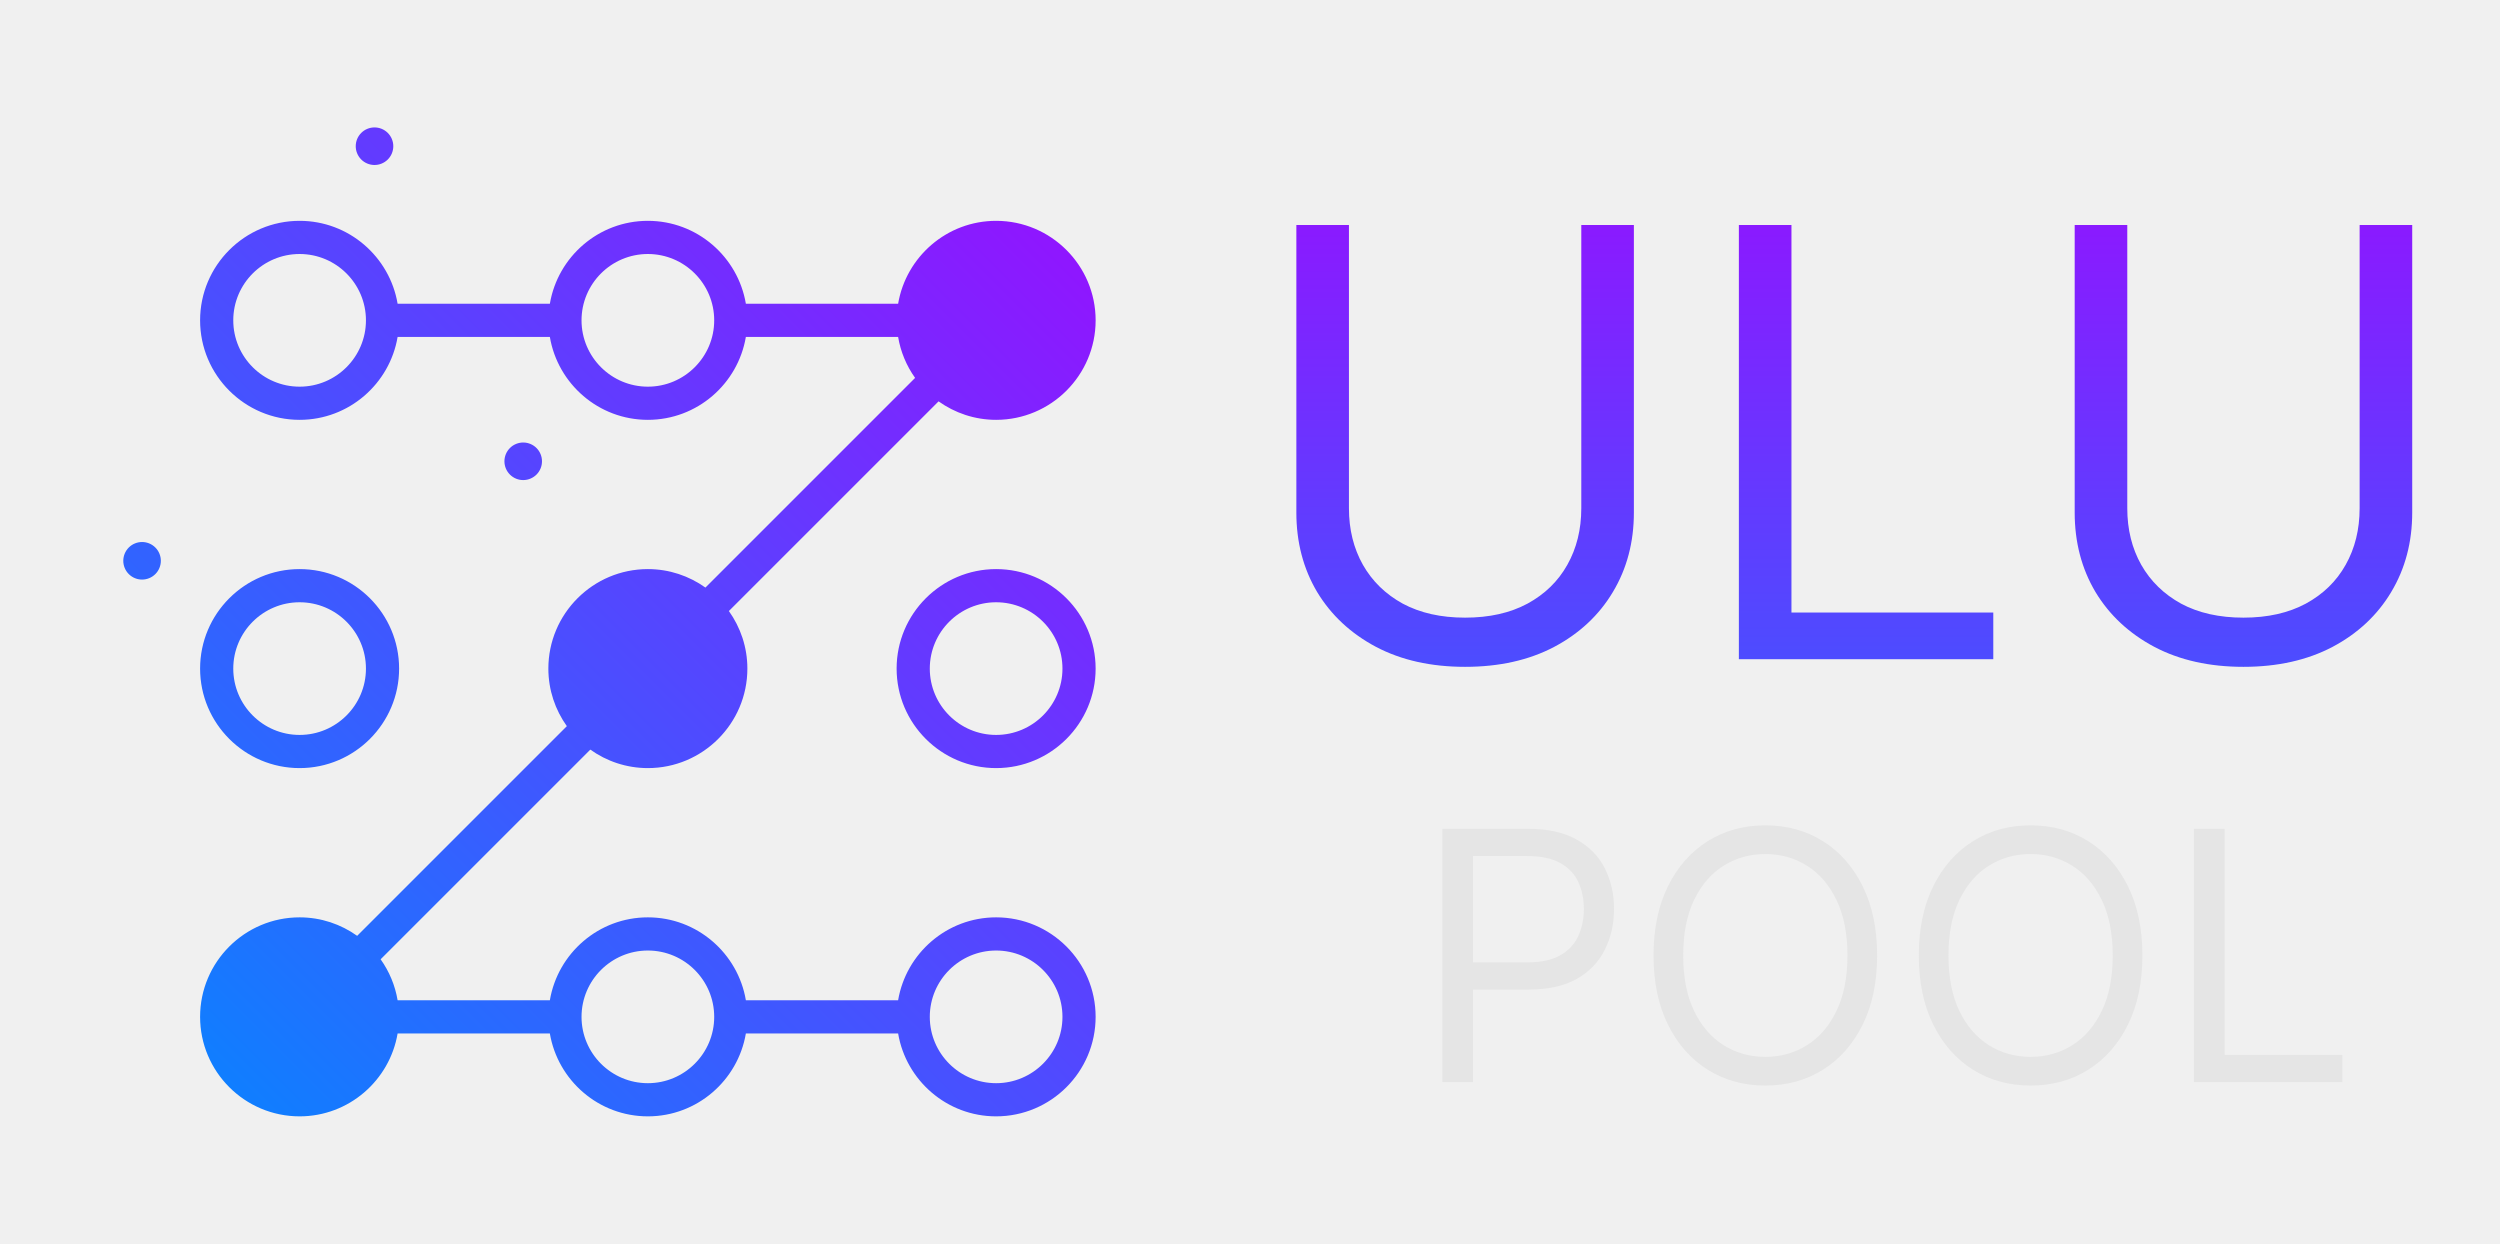
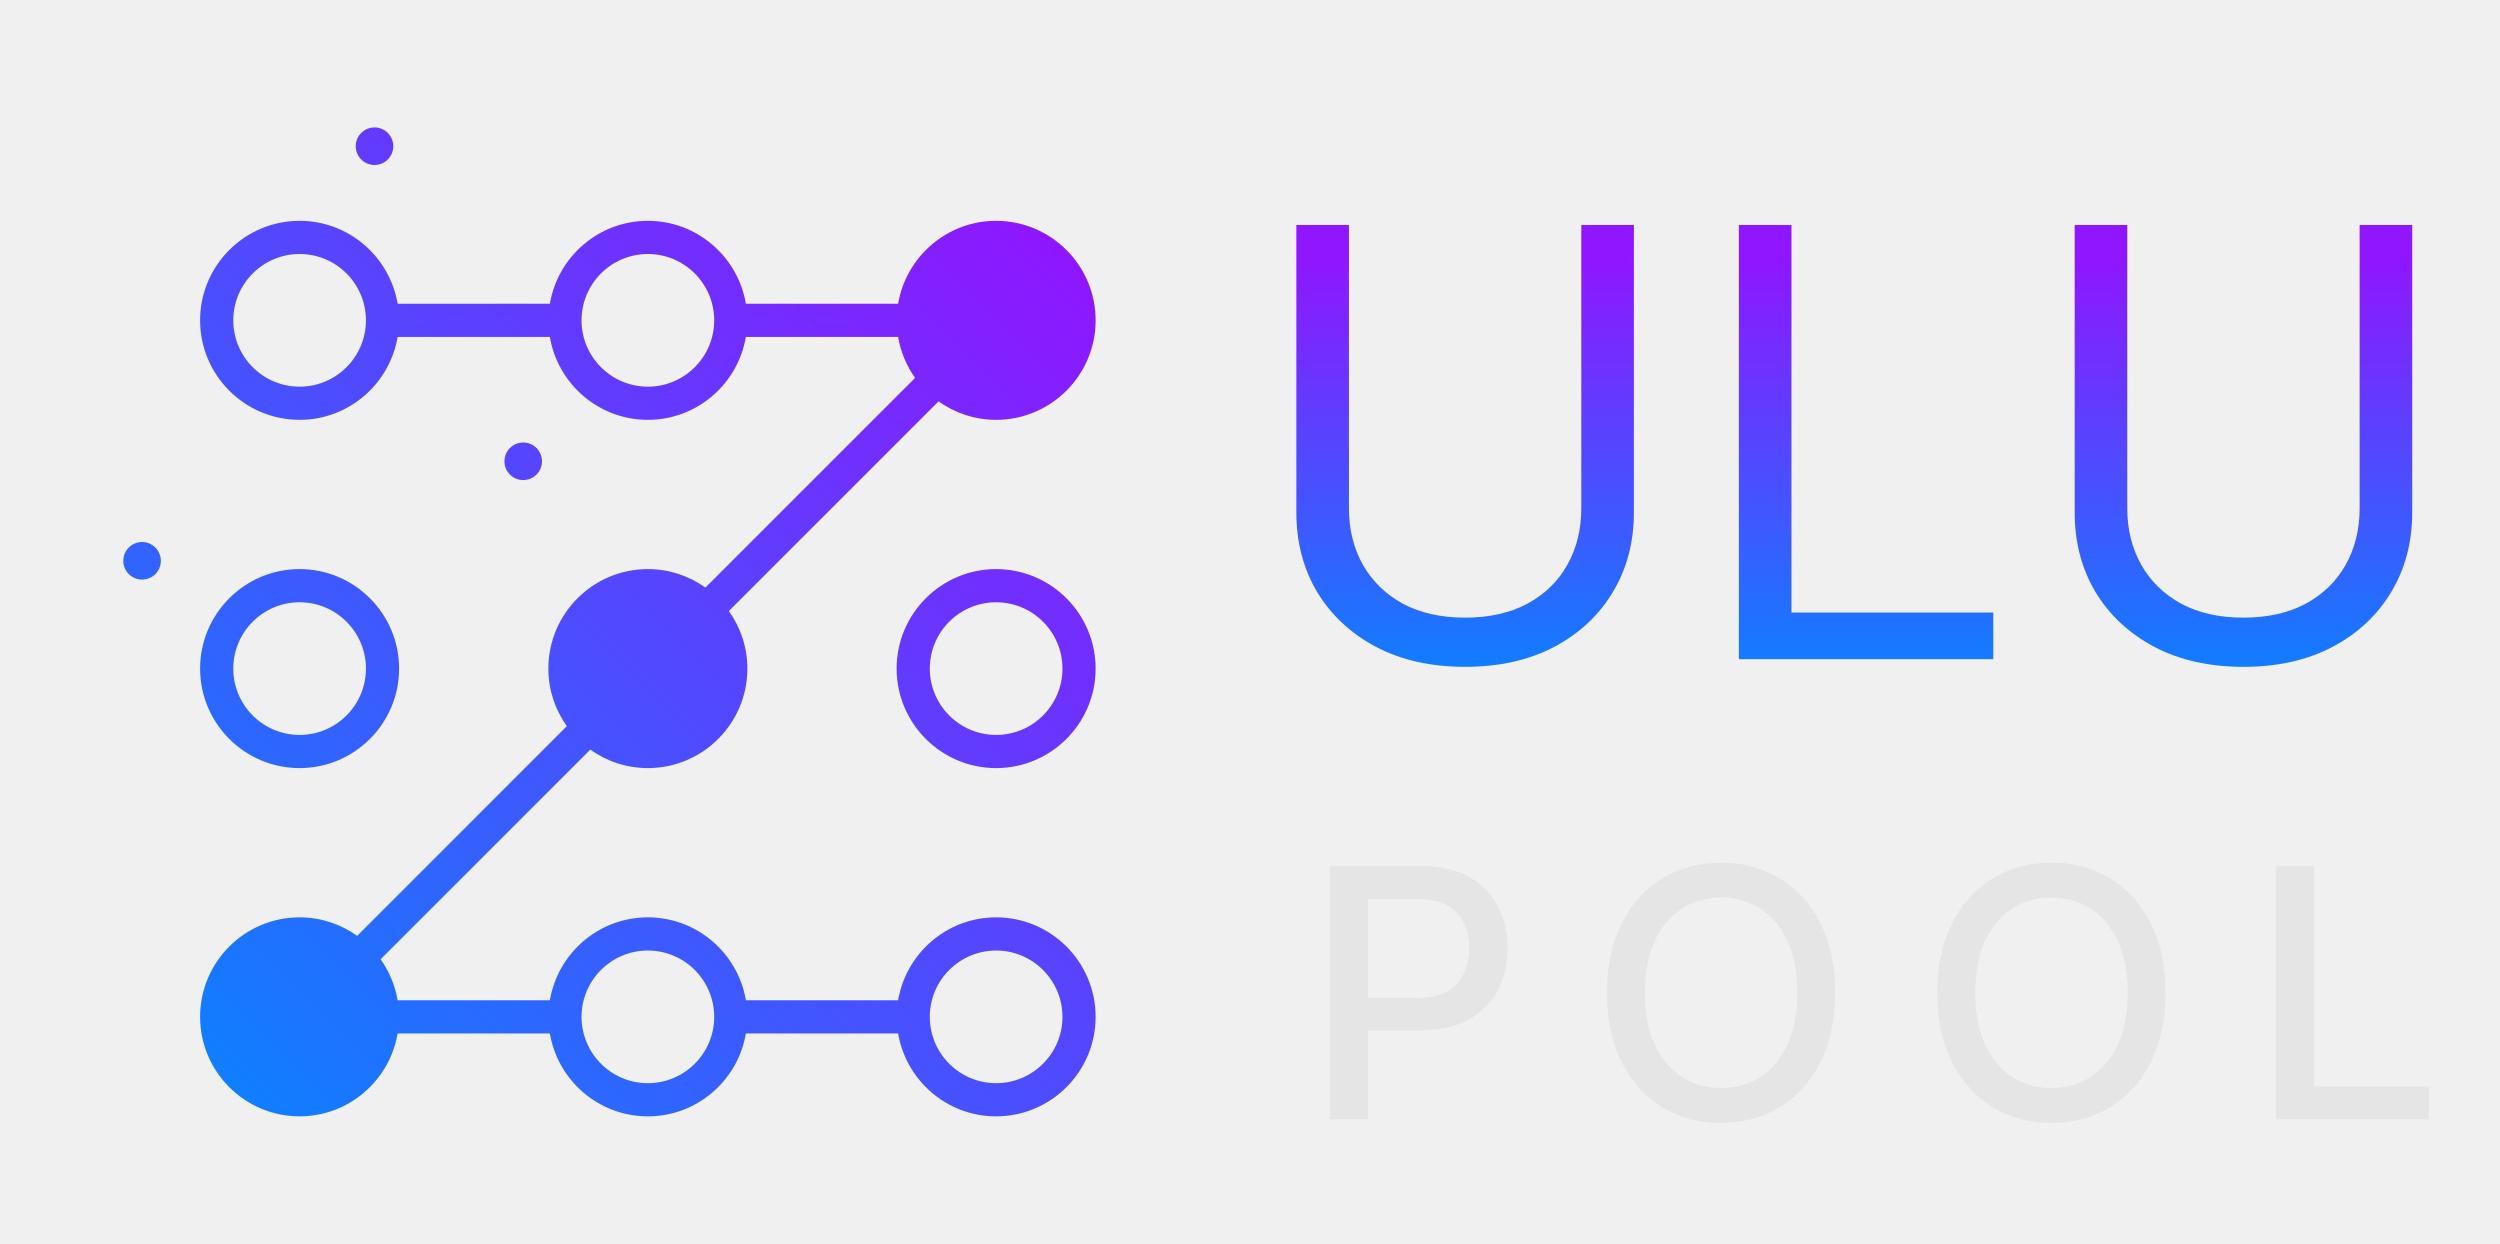
<svg xmlns="http://www.w3.org/2000/svg" width="201" height="100" viewBox="0 0 201 100" fill="none">
  <g clip-path="url(#clip0_15_8)">
    <path d="M42.088 38.598C41.888 38.601 41.689 38.564 41.504 38.49C41.318 38.415 41.149 38.304 41.006 38.164C40.864 38.023 40.75 37.856 40.673 37.671C40.596 37.486 40.556 37.288 40.556 37.088C40.556 36.888 40.596 36.69 40.673 36.505C40.75 36.321 40.864 36.153 41.006 36.013C41.149 35.872 41.318 35.761 41.504 35.687C41.689 35.612 41.888 35.575 42.088 35.578C42.485 35.584 42.863 35.746 43.142 36.028C43.42 36.311 43.576 36.692 43.576 37.088C43.576 37.485 43.42 37.865 43.142 38.148C42.863 38.43 42.485 38.592 42.088 38.598ZM30.088 13.265C30.288 13.268 30.487 13.231 30.673 13.156C30.859 13.082 31.028 12.971 31.171 12.83C31.313 12.69 31.426 12.523 31.504 12.338C31.581 12.153 31.621 11.955 31.621 11.755C31.621 11.555 31.581 11.356 31.504 11.172C31.426 10.987 31.313 10.82 31.171 10.679C31.028 10.539 30.859 10.428 30.673 10.353C30.487 10.279 30.288 10.242 30.088 10.245C29.692 10.251 29.313 10.412 29.035 10.695C28.757 10.977 28.601 11.358 28.601 11.755C28.601 12.151 28.757 12.532 29.035 12.815C29.313 13.097 29.692 13.259 30.088 13.265ZM11.422 43.578C11.223 43.578 11.027 43.617 10.844 43.693C10.661 43.769 10.494 43.88 10.354 44.021C10.214 44.161 10.102 44.327 10.027 44.511C9.951 44.694 9.912 44.89 9.912 45.089C9.912 45.287 9.951 45.483 10.027 45.666C10.103 45.849 10.214 46.016 10.354 46.156C10.494 46.296 10.661 46.408 10.844 46.483C11.027 46.559 11.224 46.598 11.422 46.598C11.822 46.598 12.207 46.439 12.49 46.156C12.773 45.873 12.932 45.489 12.932 45.088C12.932 44.688 12.773 44.304 12.489 44.02C12.206 43.737 11.822 43.578 11.422 43.578ZM16.088 53.755C16.088 49.344 19.677 45.755 24.088 45.755C28.5 45.755 32.088 49.344 32.088 53.755C32.088 58.166 28.5 61.755 24.088 61.755C19.677 61.755 16.088 58.166 16.088 53.755ZM18.755 53.755C18.755 56.696 21.147 59.088 24.088 59.088C27.03 59.088 29.422 56.696 29.422 53.755C29.422 50.814 27.03 48.422 24.088 48.422C21.147 48.422 18.755 50.814 18.755 53.755ZM88.088 53.755C88.088 58.166 84.5 61.755 80.088 61.755C75.677 61.755 72.088 58.166 72.088 53.755C72.088 49.344 75.677 45.755 80.088 45.755C84.5 45.755 88.088 49.343 88.088 53.755ZM85.422 53.755C85.422 50.814 83.03 48.422 80.088 48.422C77.147 48.422 74.755 50.814 74.755 53.755C74.755 56.696 77.147 59.088 80.088 59.088C83.03 59.088 85.422 56.696 85.422 53.755ZM88.088 81.755C88.088 86.166 84.5 89.755 80.088 89.755C76.132 89.755 72.846 86.866 72.209 83.088H59.968C59.33 86.866 56.044 89.755 52.088 89.755C48.132 89.755 44.846 86.866 44.208 83.088H31.968C31.33 86.866 28.044 89.755 24.088 89.755C19.677 89.755 16.088 86.166 16.088 81.755C16.088 77.344 19.677 73.755 24.088 73.755C25.813 73.755 27.408 74.309 28.716 75.241L45.574 58.383C44.642 57.075 44.088 55.48 44.088 53.755C44.088 49.344 47.677 45.755 52.088 45.755C53.813 45.755 55.408 46.309 56.716 47.241L73.574 30.383C72.875 29.402 72.408 28.276 72.208 27.088H59.967C59.33 30.866 56.044 33.755 52.088 33.755C48.131 33.755 44.846 30.866 44.208 27.088H31.968C31.33 30.866 28.044 33.755 24.088 33.755C19.677 33.755 16.088 30.166 16.088 25.755C16.088 21.344 19.677 17.755 24.088 17.755C28.044 17.755 31.33 20.644 31.968 24.422H44.209C44.846 20.644 48.132 17.755 52.088 17.755C56.045 17.755 59.33 20.644 59.968 24.422H72.209C72.847 20.644 76.132 17.755 80.089 17.755C84.5 17.755 88.089 21.344 88.089 25.755C88.089 30.166 84.5 33.755 80.089 33.755C78.364 33.755 76.769 33.201 75.461 32.269L58.602 49.127C59.534 50.435 60.089 52.03 60.089 53.755C60.089 58.166 56.5 61.755 52.089 61.755C50.364 61.755 48.769 61.201 47.461 60.269L30.602 77.127C31.301 78.107 31.768 79.234 31.968 80.421H44.209C44.846 76.644 48.132 73.755 52.088 73.755C56.045 73.755 59.33 76.644 59.968 80.421H72.209C72.847 76.644 76.132 73.755 80.089 73.755C84.5 73.755 88.088 77.343 88.088 81.755ZM29.422 25.755C29.422 22.814 27.03 20.422 24.088 20.422C21.147 20.422 18.755 22.814 18.755 25.755C18.755 28.696 21.147 31.088 24.088 31.088C27.03 31.088 29.422 28.696 29.422 25.755ZM57.422 25.755C57.422 22.814 55.03 20.422 52.088 20.422C49.147 20.422 46.755 22.814 46.755 25.755C46.755 28.696 49.147 31.088 52.088 31.088C55.03 31.088 57.422 28.696 57.422 25.755ZM57.422 81.755C57.422 78.814 55.03 76.422 52.088 76.422C49.147 76.422 46.755 78.814 46.755 81.755C46.755 84.696 49.147 87.088 52.088 87.088C55.03 87.088 57.422 84.696 57.422 81.755ZM85.422 81.755C85.422 78.814 83.03 76.422 80.088 76.422C77.147 76.422 74.755 78.814 74.755 81.755C74.755 84.696 77.147 87.088 80.088 87.088C83.03 87.088 85.422 84.696 85.422 81.755Z" fill="url(#paint0_linear_15_8)" />
  </g>
+   <path d="M106.909 90V69.636H114.167C115.752 69.636 117.064 69.925 118.105 70.501C119.146 71.078 119.924 71.867 120.441 72.868C120.958 73.862 121.217 74.983 121.217 76.229C121.217 77.481 120.955 78.608 120.432 79.609C119.914 80.604 119.132 81.392 118.085 81.976C117.044 82.553 115.735 82.841 114.157 82.841H109.166V80.236H113.879C114.88 80.236 115.692 80.063 116.315 79.719C116.938 79.367 117.396 78.89 117.687 78.287C117.979 77.684 118.125 76.998 118.125 76.229C118.125 75.46 117.979 74.777 117.687 74.18C117.396 73.584 116.935 73.117 116.305 72.778C115.682 72.44 114.86 72.271 113.839 72.271H109.981V90H106.909ZM147.548 79.818C147.548 81.992 147.15 83.862 146.355 85.426C145.559 86.984 144.469 88.184 143.083 89.026C141.705 89.861 140.137 90.278 138.38 90.278C136.617 90.278 135.043 89.861 133.657 89.026C132.278 88.184 131.191 86.981 130.396 85.416C129.6 83.852 129.203 81.986 129.203 79.818C129.203 77.644 129.6 75.778 130.396 74.22C131.191 72.656 132.278 71.456 133.657 70.621C135.043 69.779 136.617 69.358 138.38 69.358C140.137 69.358 141.705 69.779 143.083 70.621C144.469 71.456 145.559 72.656 146.355 74.22C147.15 75.778 147.548 77.644 147.548 79.818ZM144.505 79.818C144.505 78.161 144.237 76.766 143.7 75.632C143.17 74.492 142.44 73.63 141.512 73.047C140.591 72.457 139.547 72.162 138.38 72.162C137.207 72.162 136.16 72.457 135.238 73.047C134.317 73.63 133.588 74.492 133.051 75.632C132.52 76.766 132.255 78.161 132.255 79.818C132.255 81.475 132.52 82.874 133.051 84.014C133.588 85.148 134.317 86.01 135.238 86.599C136.16 87.183 137.207 87.474 138.38 87.474C139.547 87.474 140.591 87.183 141.512 86.599C142.44 86.01 143.17 85.148 143.7 84.014C144.237 82.874 144.505 81.475 144.505 79.818ZM174.107 79.818C174.107 81.992 173.71 83.862 172.914 85.426C172.119 86.984 171.028 88.184 169.643 89.026C168.264 89.861 166.696 90.278 164.94 90.278C163.177 90.278 161.602 89.861 160.217 89.026C158.838 88.184 157.751 86.981 156.955 85.416C156.16 83.852 155.762 81.986 155.762 79.818C155.762 77.644 156.16 75.778 156.955 74.22C157.751 72.656 158.838 71.456 160.217 70.621C161.602 69.779 163.177 69.358 164.94 69.358C166.696 69.358 168.264 69.779 169.643 70.621C171.028 71.456 172.119 72.656 172.914 74.22C173.71 75.778 174.107 77.644 174.107 79.818ZM171.065 79.818C171.065 78.161 170.796 76.766 170.259 75.632C169.729 74.492 169 73.63 168.072 73.047C167.15 72.457 166.106 72.162 164.94 72.162C163.766 72.162 162.719 72.457 161.798 73.047C160.876 73.63 160.147 74.492 159.61 75.632C159.08 76.766 158.815 78.161 158.815 79.818C158.815 81.475 159.08 82.874 159.61 84.014C160.147 85.148 160.876 86.01 161.798 86.599C162.719 87.183 163.766 87.474 164.94 87.474C166.106 87.474 167.15 87.183 168.072 86.599C169 86.01 169.729 85.148 170.259 84.014C170.796 82.874 171.065 81.475 171.065 79.818ZM182.978 90V69.636H186.05V87.355H195.278V90H182.978Z" fill="#E5E5E5" />
  <path d="M127.136 18.091H131.364V41.205C131.364 43.591 130.801 45.722 129.676 47.597C128.563 49.46 126.989 50.932 124.955 52.011C122.92 53.08 120.534 53.614 117.795 53.614C115.057 53.614 112.67 53.08 110.636 52.011C108.602 50.932 107.023 49.46 105.898 47.597C104.784 45.722 104.227 43.591 104.227 41.205V18.091H108.455V40.864C108.455 42.568 108.83 44.085 109.58 45.415C110.33 46.733 111.398 47.773 112.784 48.534C114.182 49.284 115.852 49.659 117.795 49.659C119.739 49.659 121.409 49.284 122.807 48.534C124.205 47.773 125.273 46.733 126.011 45.415C126.761 44.085 127.136 42.568 127.136 40.864V18.091ZM139.805 53V18.091H144.033V49.25H160.26V53H139.805ZM189.714 18.091H193.942V41.205C193.942 43.591 193.379 45.722 192.254 47.597C191.141 49.46 189.567 50.932 187.533 52.011C185.499 53.08 183.112 53.614 180.374 53.614C177.635 53.614 175.249 53.08 173.214 52.011C171.18 50.932 169.601 49.46 168.476 47.597C167.362 45.722 166.805 43.591 166.805 41.205V18.091H171.033V40.864C171.033 42.568 171.408 44.085 172.158 45.415C172.908 46.733 173.976 47.773 175.362 48.534C176.76 49.284 178.43 49.659 180.374 49.659C182.317 49.659 183.987 49.284 185.385 48.534C186.783 47.773 187.851 46.733 188.589 45.415C189.339 44.085 189.714 42.568 189.714 40.864V18.091Z" fill="url(#paint1_linear_15_8)" />
-   <path d="M115.966 87V66.636H122.847C124.444 66.636 125.75 66.925 126.764 67.501C127.785 68.072 128.541 68.844 129.031 69.818C129.522 70.793 129.767 71.88 129.767 73.079C129.767 74.279 129.522 75.37 129.031 76.351C128.547 77.332 127.798 78.114 126.784 78.697C125.77 79.274 124.471 79.562 122.886 79.562H117.955V77.375H122.807C123.901 77.375 124.779 77.186 125.442 76.808C126.105 76.43 126.585 75.92 126.884 75.277C127.188 74.627 127.341 73.895 127.341 73.079C127.341 72.264 127.188 71.535 126.884 70.892C126.585 70.249 126.101 69.745 125.432 69.381C124.762 69.01 123.874 68.824 122.767 68.824H118.432V87H115.966ZM150.921 76.818C150.921 78.966 150.533 80.822 149.758 82.386C148.982 83.951 147.918 85.157 146.566 86.006C145.214 86.854 143.669 87.278 141.933 87.278C140.196 87.278 138.651 86.854 137.299 86.006C135.947 85.157 134.883 83.951 134.107 82.386C133.332 80.822 132.944 78.966 132.944 76.818C132.944 74.671 133.332 72.814 134.107 71.25C134.883 69.686 135.947 68.479 137.299 67.631C138.651 66.782 140.196 66.358 141.933 66.358C143.669 66.358 145.214 66.782 146.566 67.631C147.918 68.479 148.982 69.686 149.758 71.25C150.533 72.814 150.921 74.671 150.921 76.818ZM148.535 76.818C148.535 75.055 148.24 73.567 147.65 72.354C147.067 71.141 146.274 70.222 145.273 69.599C144.279 68.976 143.165 68.665 141.933 68.665C140.7 68.665 139.583 68.976 138.582 69.599C137.587 70.222 136.795 71.141 136.205 72.354C135.622 73.567 135.33 75.055 135.33 76.818C135.33 78.581 135.622 80.07 136.205 81.283C136.795 82.496 137.587 83.414 138.582 84.037C139.583 84.66 140.7 84.972 141.933 84.972C143.165 84.972 144.279 84.66 145.273 84.037C146.274 83.414 147.067 82.496 147.65 81.283C148.24 80.07 148.535 78.581 148.535 76.818ZM172.249 76.818C172.249 78.966 171.862 80.822 171.086 82.386C170.31 83.951 169.246 85.157 167.894 86.006C166.542 86.854 164.997 87.278 163.261 87.278C161.524 87.278 159.979 86.854 158.627 86.006C157.275 85.157 156.211 83.951 155.435 82.386C154.66 80.822 154.272 78.966 154.272 76.818C154.272 74.671 154.66 72.814 155.435 71.25C156.211 69.686 157.275 68.479 158.627 67.631C159.979 66.782 161.524 66.358 163.261 66.358C164.997 66.358 166.542 66.782 167.894 67.631C169.246 68.479 170.31 69.686 171.086 71.25C171.862 72.814 172.249 74.671 172.249 76.818ZM169.863 76.818C169.863 75.055 169.568 73.567 168.978 72.354C168.395 71.141 167.603 70.222 166.602 69.599C165.607 68.976 164.494 68.665 163.261 68.665C162.028 68.665 160.911 68.976 159.91 69.599C158.915 70.222 158.123 71.141 157.533 72.354C156.95 73.567 156.658 75.055 156.658 76.818C156.658 78.581 156.95 80.07 157.533 81.283C158.123 82.496 158.915 83.414 159.91 84.037C160.911 84.66 162.028 84.972 163.261 84.972C164.494 84.972 165.607 84.66 166.602 84.037C167.603 83.414 168.395 82.496 168.978 81.283C169.568 80.07 169.863 78.581 169.863 76.818ZM176.396 87V66.636H178.862V84.812H188.327V87H176.396Z" fill="#E5E5E5" />
  <defs>
    <linearGradient id="paint0_linear_15_8" x1="18.434" y1="87.409" x2="85.743" y2="20.101" gradientUnits="userSpaceOnUse">
      <stop stop-color="#107EFF" />
      <stop offset="0" stop-color="#107EFF" />
      <stop offset="1" stop-color="#8F16FF" />
    </linearGradient>
-     <linearGradient id="paint1_linear_15_8" x1="150.5" y1="7" x2="150.5" y2="88" gradientUnits="userSpaceOnUse">
-       <stop offset="0.101" stop-color="#8F16FF" />
+     <linearGradient id="paint1_linear_15_8" x1="150.5" y1="7" x2="150.5" y2="54" gradientUnits="userSpaceOnUse">
+       <stop offset="0.291" stop-color="#8F16FF" />
      <stop offset="1" stop-color="#107EFF" />
    </linearGradient>
    <clipPath id="clip0_15_8">
      <rect width="100" height="100" fill="white" />
    </clipPath>
  </defs>
</svg>
